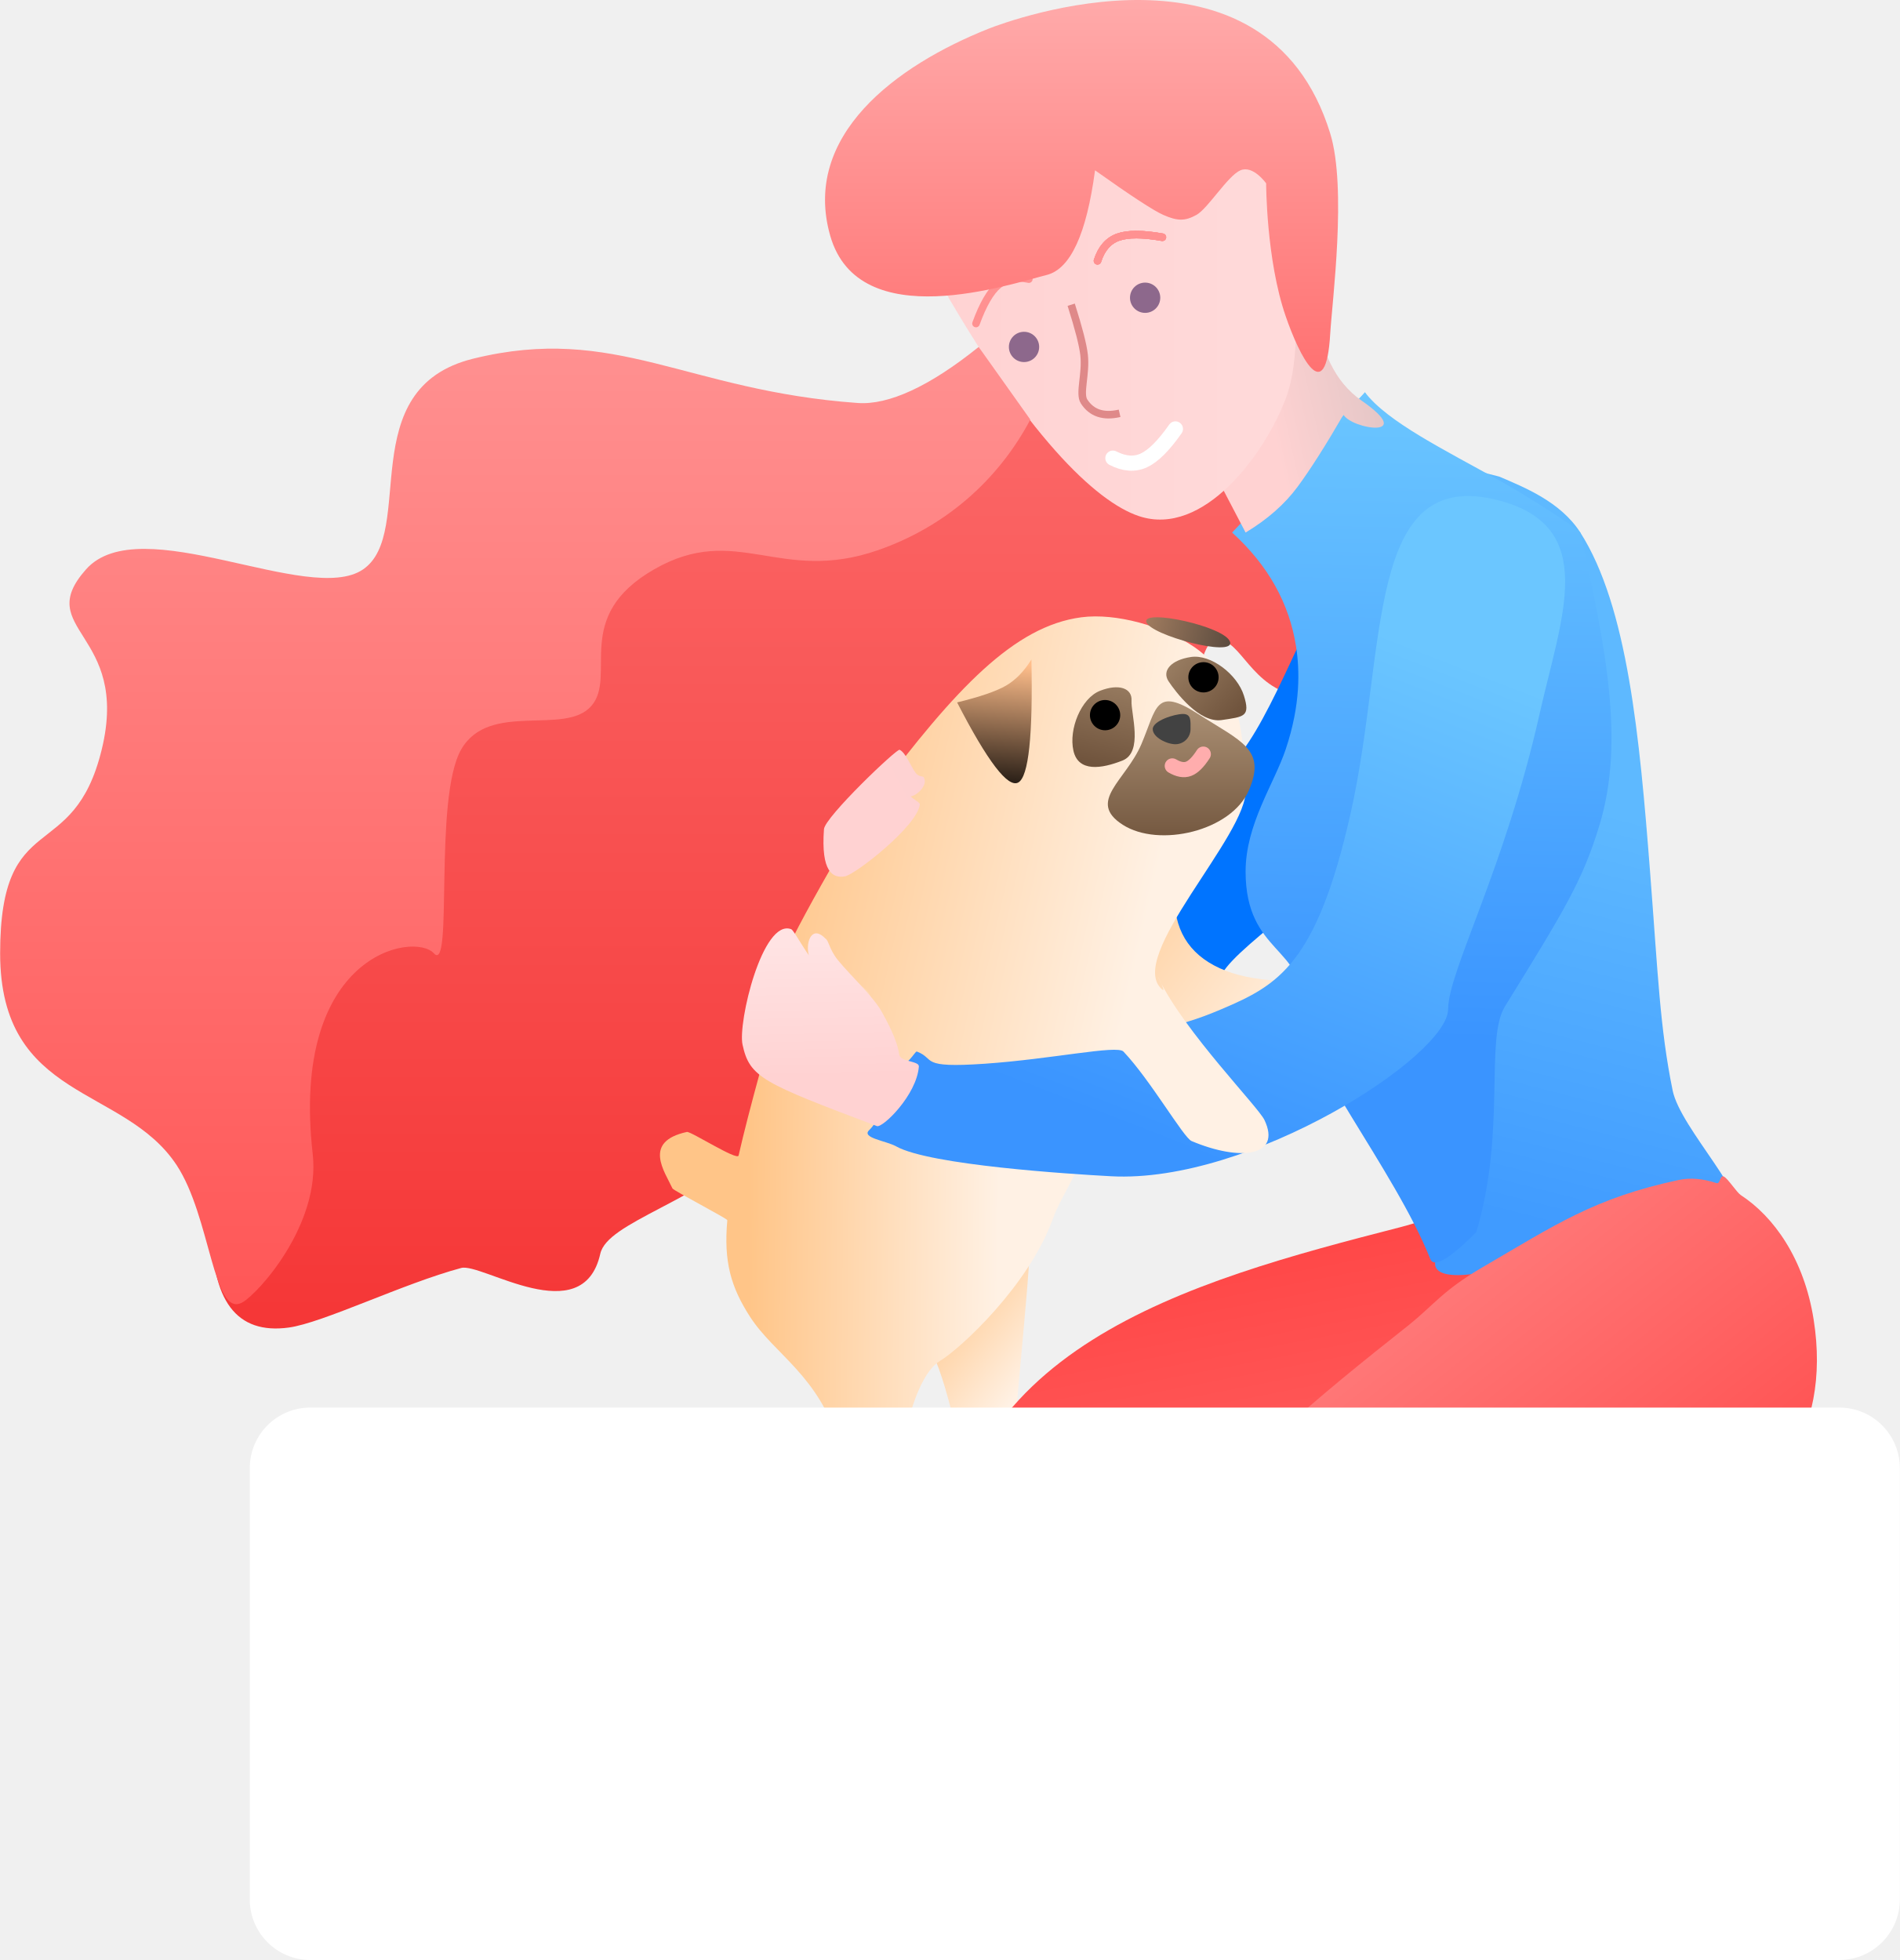
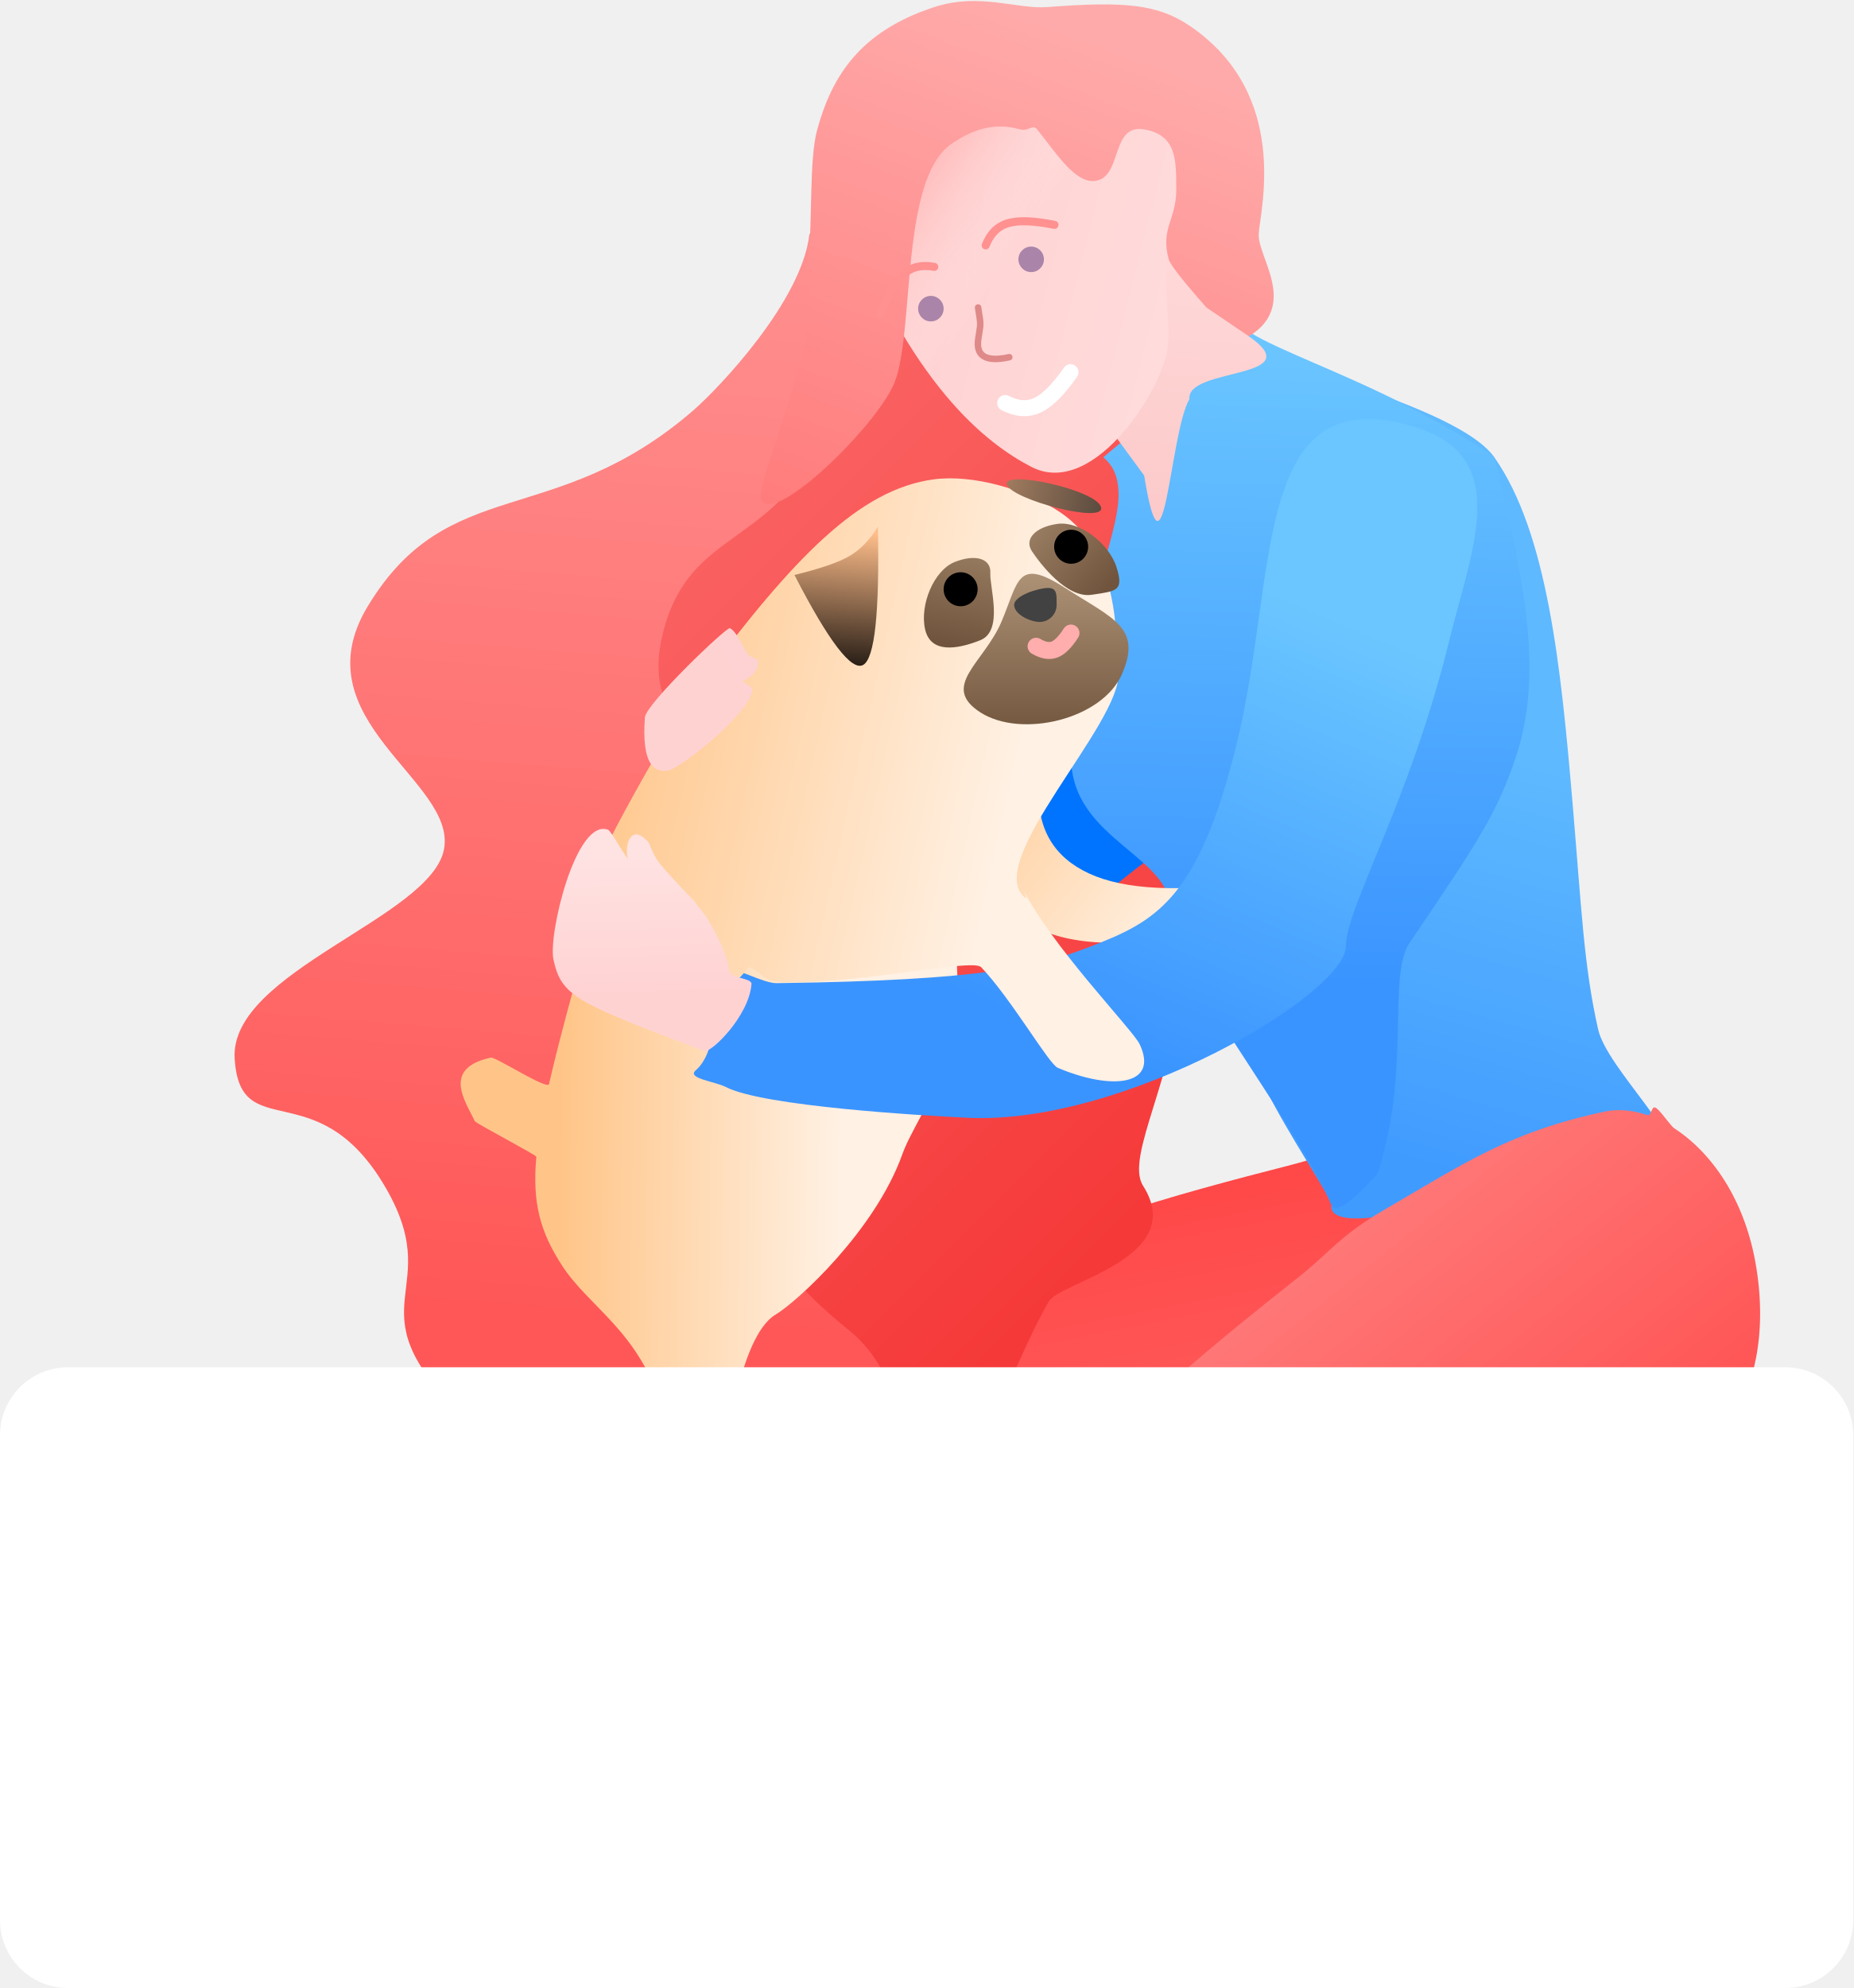
- <svg xmlns="http://www.w3.org/2000/svg" width="251px" height="259px" viewBox="0 0 251 259" version="1.1">
+ <svg xmlns="http://www.w3.org/2000/svg" xmlns:xlink="http://www.w3.org/1999/xlink" width="1090px" height="1169px" viewBox="0 0 1090 1169" version="1.1">
  <defs>
    <linearGradient x1="54.36%" y1="22.478%" x2="41.502%" y2="64.27%" id="linearGradient-1">
      <stop stop-color="#FFC588" offset="0%" />
      <stop stop-color="#FFF1E4" offset="100%" />
    </linearGradient>
    <linearGradient x1="46.605%" y1="94.515%" x2="35.025%" y2="-10.18%" id="linearGradient-2">
      <stop stop-color="#FF7777" offset="0%" />
      <stop stop-color="#FF4242" offset="100%" />
    </linearGradient>
    <linearGradient x1="50%" y1="0%" x2="50%" y2="100%" id="linearGradient-3">
      <stop stop-color="#FB6767" offset="0%" />
      <stop stop-color="#F53636" offset="100%" />
    </linearGradient>
-     <linearGradient x1="86.555%" y1="-31.37%" x2="56.471%" y2="87.491%" id="linearGradient-4">
+     <linearGradient x1="5.407%" y1="2.523%" x2="85.61%" y2="64.941%" id="linearGradient-4">
+       <stop stop-color="#FF9090" offset="0%" />
+       <stop stop-color="#FF5757" offset="100%" />
+     </linearGradient>
+     <linearGradient x1="86.555%" y1="-31.37%" x2="56.471%" y2="87.491%" id="linearGradient-5">
      <stop stop-color="#8B572A" offset="0%" />
      <stop stop-color="#FFBE8B" offset="100%" />
    </linearGradient>
-     <linearGradient x1="82.043%" y1="31.203%" x2="32.922%" y2="50%" id="linearGradient-5">
+     <linearGradient x1="82.043%" y1="31.203%" x2="32.922%" y2="50%" id="linearGradient-6">
      <stop stop-color="#FFC588" offset="0%" />
      <stop stop-color="#FFF1E4" offset="100%" />
    </linearGradient>
-     <linearGradient x1="51.081%" y1="92.692%" x2="44.269%" y2="44.877%" id="linearGradient-6">
+     <linearGradient x1="51.382%" y1="92.692%" x2="42.678%" y2="44.877%" id="linearGradient-7">
      <stop stop-color="#409BFF" offset="0%" />
      <stop stop-color="#5EB9FF" offset="100%" />
    </linearGradient>
-     <linearGradient x1="50%" y1="0%" x2="50.714%" y2="74.361%" id="linearGradient-7">
+     <linearGradient x1="50%" y1="0%" x2="51.032%" y2="74.361%" id="linearGradient-8">
      <stop stop-color="#6BC6FF" offset="0%" />
      <stop stop-color="#3A94FF" offset="100%" />
    </linearGradient>
-     <linearGradient x1="50%" y1="0%" x2="50%" y2="100%" id="linearGradient-8">
+     <linearGradient x1="50%" y1="0%" x2="50%" y2="100%" id="linearGradient-9">
      <stop stop-color="#FF7777" offset="0%" />
      <stop stop-color="#FF4242" offset="100%" />
    </linearGradient>
-     <linearGradient x1="142.561%" y1="23.058%" x2="17.827%" y2="50%" id="linearGradient-9">
+     <linearGradient x1="142.561%" y1="23.058%" x2="17.827%" y2="50%" id="linearGradient-10">
      <stop stop-color="#FFC588" offset="0%" />
      <stop stop-color="#FFF1E4" offset="100%" />
    </linearGradient>
-     <linearGradient x1="20.408%" y1="22.393%" x2="50%" y2="97.608%" id="linearGradient-10">
+     <linearGradient x1="20.408%" y1="26.934%" x2="50%" y2="89.776%" id="linearGradient-11">
      <stop stop-color="#6BC6FF" offset="0%" />
      <stop stop-color="#3A94FF" offset="100%" />
    </linearGradient>
-     <linearGradient x1="-20.335%" y1="64.459%" x2="54.505%" y2="100%" id="linearGradient-11">
-       <stop stop-color="#DCC3C3" offset="0%" />
-       <stop stop-color="#FFD2D2" offset="100%" />
+     <linearGradient x1="48.293%" y1="216.898%" x2="44.399%" y2="7.009%" id="linearGradient-12">
+       <stop stop-color="#F6ACAC" offset="0%" />
+       <stop stop-color="#FFD8D8" offset="84.389%" />
+       <stop stop-color="#FFD9D9" offset="100%" />
    </linearGradient>
-     <linearGradient x1="-104.454%" y1="27.958%" x2="100%" y2="27.958%" id="linearGradient-12">
+     <linearGradient x1="-63.488%" y1="27.958%" x2="68.925%" y2="13.658%" id="linearGradient-13">
      <stop stop-color="#FFE3E3" offset="0%" />
      <stop stop-color="#FFD2D2" offset="100%" />
    </linearGradient>
-     <linearGradient x1="50%" y1="0%" x2="50%" y2="100%" id="linearGradient-13">
+     <linearGradient x1="43.429%" y1="38.846%" x2="76.121%" y2="20.902%" id="linearGradient-14">
+       <stop stop-color="#FFFFFF" stop-opacity="0" offset="0%" />
+       <stop stop-color="#FF9797" stop-opacity="0.5" offset="100%" />
+     </linearGradient>
+     <path d="M458.536,196.906 C455.041,218.973 486.013,294.994 526.607,281.386 C553.67,272.314 604.797,246.107 661.623,144.918 L559.154,43.307 C503.971,44.214 476.195,61.112 460.536,67.317 C448.749,71.988 464.097,101.379 467.69,139.111 C468.869,151.502 457.716,192.05 458.536,196.906 Z" id="path-15" />
+     <linearGradient x1="50%" y1="1.916%" x2="96.384%" y2="125.705%" id="linearGradient-16">
      <stop stop-color="#FFAAAA" offset="0%" />
      <stop stop-color="#FF7272" offset="100%" />
    </linearGradient>
-     <linearGradient x1="99.856%" y1="31.203%" x2="23.429%" y2="50%" id="linearGradient-14">
+     <linearGradient x1="99.856%" y1="31.203%" x2="23.429%" y2="50%" id="linearGradient-17">
      <stop stop-color="#FFC588" offset="0%" />
      <stop stop-color="#FFF1E4" offset="100%" />
    </linearGradient>
-     <linearGradient x1="126.538%" y1="12.281%" x2="0%" y2="87.719%" id="linearGradient-15">
+     <linearGradient x1="126.538%" y1="12.281%" x2="0%" y2="87.719%" id="linearGradient-18">
      <stop stop-color="#000000" offset="0%" />
      <stop stop-color="#FFBE8B" offset="100%" />
    </linearGradient>
-     <linearGradient x1="74.597%" y1="-31.37%" x2="50%" y2="252.387%" id="linearGradient-16">
+     <linearGradient x1="74.597%" y1="-31.37%" x2="50%" y2="252.387%" id="linearGradient-19">
      <stop stop-color="#483E36" offset="0%" />
      <stop stop-color="#FFBE8B" offset="100%" />
    </linearGradient>
-     <linearGradient x1="50%" y1="0%" x2="50%" y2="100%" id="linearGradient-17">
+     <linearGradient x1="50%" y1="0%" x2="50%" y2="100%" id="linearGradient-20">
      <stop stop-color="#AD9276" offset="0%" />
      <stop stop-color="#755941" offset="100%" />
    </linearGradient>
-     <linearGradient x1="121.124%" y1="-33.928%" x2="50%" y2="100%" id="linearGradient-18">
+     <linearGradient x1="121.124%" y1="-33.928%" x2="50%" y2="100%" id="linearGradient-21">
      <stop stop-color="#A98D70" offset="0%" />
      <stop stop-color="#70543D" offset="100%" />
    </linearGradient>
-     <linearGradient x1="96.493%" y1="-33.928%" x2="50%" y2="100%" id="linearGradient-19">
+     <linearGradient x1="96.493%" y1="-33.928%" x2="50%" y2="100%" id="linearGradient-22">
      <stop stop-color="#A98D70" offset="0%" />
      <stop stop-color="#70543D" offset="100%" />
    </linearGradient>
-     <linearGradient x1="50%" y1="0%" x2="50%" y2="100%" id="linearGradient-20">
-       <stop stop-color="#FF9090" offset="0%" />
-       <stop stop-color="#FF5757" offset="100%" />
-     </linearGradient>
-     <linearGradient x1="15.332%" y1="14.68%" x2="37.637%" y2="75.921%" id="linearGradient-21">
+     <linearGradient x1="15.332%" y1="14.68%" x2="37.637%" y2="75.921%" id="linearGradient-23">
      <stop stop-color="#FFE3E3" offset="0%" />
      <stop stop-color="#FFD2D2" offset="100%" />
    </linearGradient>
-     <linearGradient x1="-28.189%" y1="40.595%" x2="22.116%" y2="56.902%" id="linearGradient-22">
+     <linearGradient x1="-28.189%" y1="40.595%" x2="22.116%" y2="56.902%" id="linearGradient-24">
      <stop stop-color="#FBD1D1" offset="0%" />
      <stop stop-color="#FFD2D2" offset="100%" />
    </linearGradient>
  </defs>
  <g id="Page-1" stroke="none" stroke-width="1" fill="none" fill-rule="evenodd">
-     <g id="Woman-with-Cat@1x" transform="translate(0, -1)">
-       <g id="Woman-with-Cat" transform="translate(132, 137) scale(-1, 1) translate(-132, -137) translate(0, 0.5)">
-         <path d="M143.016,170.651 C141.937,171.775 144.038,168.548 143.705,173.223 C143.684,173.508 141.114,173.63 140.468,178.436 C139.652,184.507 140.737,195.884 140.897,200.381 C140.293,202.652 139.633,203.787 138.918,203.787 C136.571,203.787 132.637,202.652 127.117,200.381 C127.078,198.255 127.487,196.825 128.344,196.093 C129.201,195.36 131.158,194.768 134.214,194.316 C130.686,183.763 124.883,169.396 123.68,164.172 C122.476,158.949 125.213,160.004 125.016,154.381 L143.016,170.651 Z" id="Path-89" fill="url(#linearGradient-1)" fill-rule="nonzero" transform="translate(133.5569, 179.0842) rotate(-345) translate(-133.5569, -179.0842) " />
-         <path d="M26.406,197.838 C42.115,225.047 89.528,204.645 111.47,201.76 C117.255,200.999 109,193.965 110.105,194.621 C110.619,194.926 97.413,196.243 90.941,208.539 C81.544,226.392 80.739,249.512 101.996,237.719 C127.894,216.847 145.719,218.935 139.892,197.19 C131.152,164.571 97.745,164.469 68.688,164.766 C64.215,164.812 62.182,164.022 56.081,164.965 C45.082,166.663 38.841,167.143 28.685,172.305 C22.946,175.222 19.75,186.31 26.406,197.838 Z" id="Path-85" fill="url(#linearGradient-2)" fill-rule="nonzero" transform="translate(81.83982, 202.7179) rotate(-345) translate(-81.83982, -202.7179) " />
-         <path d="M94.554,91.845 C99.739,89.619 100.836,83.401 104.184,85.622 C106.419,87.105 110.597,118.748 119.977,118.748 C132.563,118.748 147.731,137.884 162.055,150.614 C171.981,159.434 183.749,161.966 184.693,166.18 C187,176.473 200.364,167.328 203.064,168.053 C210.744,170.112 221.338,175.312 225.855,175.927 C232.756,176.867 236.134,172.371 235.99,162.439 L196.345,75.742 L130.709,55.297 L99.435,63.35 L89.688,91.845 C89.476,93.328 91.098,93.328 94.554,91.845 Z" id="Path-99" fill="url(#linearGradient-3)" fill-rule="nonzero" />
-         <g id="Path-88" transform="translate(55, 47.5)" fill-rule="nonzero">
-           <path d="M27.507,11.401 C39.286,8.263 45.66,9.7 47.488,22.942 C48.377,29.388 45.215,44.985 46.796,51.991 C51.196,71.485 56.163,74.185 63.489,77.3 C69.505,79.86 83.083,98.673 77.807,98.959 C59.795,99.935 34.154,83.358 34.154,77.3 C34.154,72.444 26.803,59.074 22.31,39.052 C19.483,26.451 14.579,14.846 27.507,11.401 Z" id="Path-82" fill="#0074FF" transform="translate(49, 54.5) rotate(-30) translate(-49, -54.5) " />
-           <g id="path-6-link" transform="translate(46, 70)" fill="url(#linearGradient-5)">
-             <path d="M47.844,6.55 C53.981,16.879 58.363,24.216 61.325,29.818 C61.675,30.482 66.594,25.065 67.114,25.04 C73.119,24.748 71.311,29.312 70.886,31.761 C70.833,32.063 64.903,37.496 64.974,37.688 C66.88,42.864 66.792,46.357 65.395,50.741 C63.571,56.464 58.555,60.604 58.324,70.352 C58.262,72.971 61.412,81.211 62.188,84.771 C62.884,87.969 60.396,90.301 58.326,90.049 C56.694,89.849 55.466,87.462 55.277,86.623 C53.068,76.802 47.3,64.232 42.619,62.908 C39.693,62.08 28.72,56.351 23.344,48.587 C20.084,43.878 11.087,38.622 10.625,21.977 L47.844,6.55 Z" id="path-6" transform="translate(41.04861, 48.30886) rotate(-345) translate(-41.04861, -48.30886) " />
+     <g id="Woman-with-Cat@1x" transform="translate(0, -11)">
+       <g id="Woman-with-Cat" transform="translate(577, 622.5) scale(-1, 1) translate(-577, -622.5) translate(2, 0.5)">
+         <path d="M712.078,735.256 C706.683,740.877 717.189,724.742 715.524,748.114 C715.422,749.539 702.569,750.149 699.34,774.179 C695.26,804.535 700.686,861.42 701.487,883.906 C698.465,895.259 695.165,900.936 691.588,900.936 C679.854,900.936 660.186,895.259 632.585,883.906 C632.39,873.274 634.436,866.127 638.722,862.464 C643.007,858.801 652.79,855.84 668.069,853.58 C650.429,800.814 621.414,728.979 615.398,702.862 C609.382,676.746 623.067,682.022 622.078,653.906 L712.078,735.256 Z" id="Path-89" fill="url(#linearGradient-1)" fill-rule="nonzero" transform="translate(664.7843, 777.4211) rotate(-345) translate(-664.7843, -777.4211) " />
+         <path d="M129.028,871.19 C207.574,1007.235 444.638,905.225 554.351,890.799 C583.277,886.996 542.002,851.824 547.526,855.106 C550.094,856.632 484.067,863.216 451.706,924.697 C404.722,1013.958 400.693,1129.561 506.979,1070.596 C636.472,966.236 725.595,976.677 696.462,867.949 C652.761,704.856 485.727,704.344 340.439,705.832 C318.074,706.061 307.908,702.112 277.404,706.824 C222.411,715.317 191.206,717.716 140.424,743.527 C111.73,758.112 95.751,813.552 129.028,871.19 Z" id="Path-85" fill="url(#linearGradient-2)" fill-rule="nonzero" transform="translate(406.1991, 895.5893) rotate(-345) translate(-406.1991, -895.5893) " />
+         <g id="Group" transform="translate(645.2071, 505.1604) rotate(-315) translate(-645.2071, -505.1604) translate(239.7071, 197.1604)" fill-rule="nonzero">
+           <path d="M18.465,187.997 C43.113,177.398 33.083,174.098 48.997,184.675 C59.625,191.738 79.483,342.418 124.077,342.418 C183.906,342.418 256.014,433.541 324.108,494.155 C371.293,536.156 427.238,548.215 431.726,568.277 C442.691,617.293 506.219,573.748 519.058,577.197 C555.566,587.005 605.928,611.765 627.402,614.694 C660.205,619.167 676.264,597.758 675.579,550.466 L487.116,137.63 L175.091,40.274 L26.421,78.622 L0.805,158.732 C-0.205,165.798 2.033,195.063 18.465,187.997 Z" id="Path-99" fill="url(#linearGradient-3)" />
+           <path d="M174.681,33.718 C205.57,58.631 276.955,60.22 296.273,58.841 C404.249,51.134 423.838,-17.172 513.288,4.915 C589.316,23.689 548.685,114.392 582.477,137.598 C616.27,160.805 722.668,99.251 756.627,137.598 C790.585,175.945 728.807,177.103 746.727,250.947 C764.648,324.791 810.6,286.229 810.6,379.334 C810.6,472.44 732.961,462.221 699.714,512.641 C678.118,545.39 676.83,609.361 658.389,599.191 C648.439,593.703 609.116,550.109 614.125,505.79 C628.418,379.334 550.371,365.698 537.993,379.334 C525.615,392.971 538.431,281.664 520.787,250.947 C503.143,220.23 455.577,242.632 439.032,223.62 C422.487,204.608 451.517,167.485 399.596,137.598 C347.674,107.711 320.717,147.041 258.818,125.487 C217.553,111.117 183.817,82.413 163.078,43.275 L174.681,33.718 Z" id="Path-98" fill="url(#linearGradient-4)" />
+         </g>
+         <g id="Path-88" transform="translate(297, 266.5)" fill-rule="nonzero">
+           <path d="M19.184,33.338 C62.346,-5.939 93.539,-14.801 134.556,33.355 C154.524,56.797 179.823,125.646 204.186,149.724 C271.973,216.72 300.229,216.054 339.739,211.654 C372.189,208.04 478.015,251.405 455.885,264.572 C380.333,309.523 227.859,302.516 212.715,278.58 C200.574,259.389 135.322,223.327 65.81,154.456 C22.066,111.115 -28.182,76.442 19.184,33.338 Z" id="Path-82" fill="#0074FF" />
+           <g id="path-6-link" transform="translate(205, 203)" fill="url(#linearGradient-6)">
+             <path d="M239.221,32.751 C269.907,84.394 291.817,121.078 306.624,149.092 C308.376,152.408 332.968,125.327 335.572,125.2 C365.597,123.739 356.556,146.559 354.429,158.806 C354.167,160.313 324.513,187.479 324.868,188.442 C334.398,214.318 333.961,231.786 326.976,253.703 C317.856,282.319 292.777,303.019 291.619,351.757 C291.308,364.857 307.062,406.057 310.938,423.856 C314.419,439.847 301.978,451.507 291.63,450.244 C283.469,449.247 277.328,437.309 276.385,433.115 C265.342,384.011 236.502,321.162 213.096,314.538 C198.466,310.398 143.6,281.757 116.721,242.934 C100.42,219.389 55.436,193.112 53.123,109.885 L239.221,32.751 Z" id="path-6" transform="translate(205.2431, 241.5443) rotate(-345) translate(-205.2431, -241.5443) " />
          </g>
        </g>
-         <path d="M65.903,63.486 C62.694,64.866 57.829,66.777 55.211,70.872 C48.962,80.648 47.379,97.891 46,115.673 C44.963,129.041 44.707,136.347 43.014,144.6 C41.967,149.708 32.39,159.033 34.221,162.439 C34.952,163.797 41.357,159.404 46.452,161.482 C84.489,176.997 71.814,162.947 74.16,167.328 C75.519,164.612 81.824,153.774 82.184,151.813 C85.35,134.539 90.502,120.378 90.708,109.802 C90.904,99.753 88.58,88.631 91.596,79.411 C92.337,77.146 94.95,74.299 99.435,70.872 L83.663,52.345 C80.998,58.366 74.192,61.452 65.903,63.486 Z" id="Path-83" fill="url(#linearGradient-6)" fill-rule="nonzero" />
-         <path d="M55.211,70.872 C51.83,86.173 49.317,98.504 52.698,109.591 C54.932,116.918 57.313,120.765 65.171,133.494 C67.858,137.848 64.969,150.026 68.961,163.328 C72.53,166.894 74.554,168.075 75.031,166.873 C79.664,155.195 92.709,139.12 92.163,133.494 C91.405,125.689 99.435,126.563 99.435,115.673 C99.435,109.416 95.668,104.079 94.141,99.529 C92.14,93.569 92.291,89.004 92.764,85.959 C93.656,80.214 96.473,75.185 101.216,70.872 L83.663,52.345 C80.682,56.26 73.211,59.91 65.846,64.025 C61.555,66.422 55.348,70.512 55.211,70.872 Z" id="Path-84" fill="url(#linearGradient-7)" fill-rule="nonzero" />
-         <path d="M12.201,209.662 C27.91,236.871 61.28,217.996 83.222,215.111 C89.008,214.351 94.796,205.789 95.901,206.445 C96.414,206.75 83.209,208.067 76.737,220.363 C67.34,238.216 55.947,249.562 77.204,237.769 C103.103,216.897 131.515,230.759 125.688,209.014 C116.948,176.395 83.541,176.293 54.483,176.59 C50.01,176.636 47.977,175.846 41.876,176.789 C30.878,178.487 24.637,178.967 14.48,184.129 C13.086,184.838 11.842,186.029 10.853,187.591 C10.55,188.07 9.797,186.996 9.544,187.541 C9.293,188.084 9.543,190.246 9.348,190.848 C7.749,195.795 8.151,202.647 12.201,209.662 Z" id="Path-85" fill="url(#linearGradient-8)" fill-rule="nonzero" transform="translate(67.46555, 209.4615) rotate(-321) translate(-67.46555, -209.4615) " />
-         <path d="M21.448,236.383 C37.179,236.632 67.165,223.17 72.762,221.058 C82.542,217.365 93.621,217.671 106,221.975 C98.886,221.914 92.198,223.071 85.936,225.447 C74.8,229.673 69.052,234.08 57.146,239.057 C56.734,239.23 50.581,240.816 44.638,242.409 C38.695,244.001 29.147,249.904 15.779,241.076 C11.255,238.089 10.412,236.207 21.448,236.383 Z" id="Path-86" fill="#FF4242" fill-rule="nonzero" transform="translate(59.31709, 232.1593) rotate(-330) translate(-59.31709, -232.1593) " />
-         <path d="M84.001,125.361 C92.15,128.859 98.477,130.227 102.982,129.464 C107.486,128.701 110.268,125.999 111.327,121.357 C115.803,129.55 115.336,136.431 106.116,137.421 C100.192,138.057 92.77,135.143 88.897,132.273 C87.46,131.209 85.828,128.905 84.001,125.361 Z" id="Path-92" fill="url(#linearGradient-9)" fill-rule="nonzero" transform="translate(99.04188, 129.4332) rotate(-15) translate(-99.04188, -129.4332) " />
-         <path d="M65.897,66.649 C83.763,61.891 80.648,86.219 85.575,108.039 C90.063,127.918 95.13,130.671 102.602,133.848 C108.74,136.457 115.145,138.269 139.625,138.614 C141.257,138.637 144.348,136.576 146.145,136.576 C147.172,139.701 146.205,147.012 149.168,149.84 C150.247,150.869 146.907,151.252 145.609,151.981 C141.172,154.473 122.591,155.642 117.209,155.933 C98.835,156.929 72.678,140.025 72.678,133.848 C72.678,128.895 65.18,115.262 60.596,94.845 C57.712,81.996 52.71,70.161 65.897,66.649 Z" id="Path-82" fill="url(#linearGradient-10)" fill-rule="nonzero" />
-         <path d="M102.602,64.816 L99.435,70.872 C96.54,69.127 94.248,67.108 92.559,64.816 C90.87,62.524 88.852,59.351 86.506,55.297 C85.403,57.231 76.758,58.547 84.1,53.446 C91.442,48.345 90.121,37.368 94.04,24.924 C96.923,36.43 98.988,45.086 100.234,50.894 C101.481,56.701 102.27,61.342 102.602,64.816 Z" id="Path-81" fill="url(#linearGradient-11)" fill-rule="nonzero" />
-         <path d="M94.134,28.692 C92.307,40.176 92.307,48.337 94.134,53.177 C96.874,60.437 104.973,71.554 113.526,68.701 C119.228,66.799 128.428,58.043 140.4,36.831 L120.422,18.327 C108.796,18.517 101.333,19.263 98.034,20.564 C94.735,21.864 93.435,24.574 94.134,28.692 Z" id="Path-80" fill="url(#linearGradient-12)" fill-rule="nonzero" />
-         <path d="M136,41.962 C135.484,40.353 134.585,39.315 133.303,38.849 C132.02,38.384 130.062,38.384 127.429,38.849" id="Path-100" stroke="#FF9191" stroke-linecap="round" transform="translate(131.7147, 40.2312) scale(-1, 1) rotate(-60) translate(-131.7147, -40.2312) " />
-         <path d="M105.928,28.896 C104.413,28.061 101.793,23.725 100.118,23.006 C98.443,22.287 96.721,24.729 96.721,24.729 C96.721,24.729 96.721,34.795 94.14,42.283 C92.334,47.523 88.837,54.578 88.256,44.612 C88.006,40.337 86.033,25.358 88.256,18.132 C96.721,-9.389 130.795,3.26 133.39,4.292 C145.65,9.167 158.095,18.432 154.309,31.666 C150.524,44.899 130.436,38.004 125.725,36.838 C122.585,36.06 120.452,31.45 119.327,23.006 C114.585,26.376 111.581,28.339 110.314,28.896 C108.414,29.731 107.443,29.731 105.928,28.896 Z" id="Path-79" fill="url(#linearGradient-13)" fill-rule="nonzero" />
-         <path d="M148.329,105.591 C137.762,91.506 130.004,83.234 121.13,82.07 C116.598,81.475 110.325,83.211 106.235,85.985 C99.335,90.665 99.73,100.374 99.435,104.82 C99.041,110.751 115.487,127.104 110.429,131.274 C109.807,131.787 111.492,128.61 110.85,129.919 C107.401,136.953 97.774,146.752 96.944,148.5 C94.634,153.365 100.19,153.981 106.575,151.28 C107.634,150.833 112.014,143.204 115.577,139.453 C116.419,138.566 124.956,140.441 133.844,141.06 C142.731,141.678 140.291,140.441 142.863,139.453 C143.139,139.347 144.198,141.848 145.739,141.06 C147.867,139.971 147.883,132.841 149.566,131.274 C150.736,130.185 152.816,129.524 154.095,128.24 C155.163,127.167 160.719,131.359 160.859,128.24 C160.933,126.574 150.707,108.761 148.329,105.591 Z" id="Path-91" fill="url(#linearGradient-14)" fill-rule="nonzero" />
-         <path d="M122.795,90.632 C123.668,93.621 124.104,95.85 124.104,97.32 C124.104,98.79 123.668,100.34 122.795,101.97 C131.598,97.125 136,93.919 136,92.354 C136,90.789 131.598,90.214 122.795,90.632 Z" id="Path-93" fill="url(#linearGradient-15)" fill-rule="nonzero" transform="translate(129.3973, 96.23478) rotate(-240) translate(-129.3973, -96.23478) " />
-         <path d="M108.3,78.522 C106.245,79.106 103.891,90.09 105.648,89.591 C107.405,89.092 110.355,77.939 108.3,78.522 Z" id="Path-94" fill="url(#linearGradient-16)" fill-rule="nonzero" transform="translate(107.0158, 84.05391) scale(-1, 1) rotate(-270) translate(-107.0158, -84.05391) " />
-         <path d="M105.709,94.845 C100.006,98.508 96.678,99.493 98.991,104.912 C101.304,110.33 110.882,112.559 115.668,109.485 C120.453,106.412 115.265,103.661 113.209,98.845 C111.152,94.028 111.412,91.182 105.709,94.845 Z" id="Path-2" fill="url(#linearGradient-17)" />
-         <path d="M118.157,91.883 C117.057,93.127 112.213,95.57 113.406,98.326 C114.599,101.081 116.441,103.551 118.909,101.988 C121.378,100.425 123.086,96.366 122.026,93.917 C120.965,91.468 119.257,90.639 118.157,91.883 Z" id="Path-2" fill="url(#linearGradient-18)" transform="translate(117.7824, 96.89202) rotate(-45) translate(-117.7824, -96.89202) " />
-         <path d="M104.127,86.316 C103.027,87.56 99.803,91.671 100.997,94.426 C102.19,97.181 102.411,97.983 104.88,96.42 C107.348,94.857 109.057,90.799 107.996,88.35 C106.935,85.9 105.228,85.072 104.127,86.316 Z" id="Path-2" fill="url(#linearGradient-19)" transform="translate(104.5261, 91.47661) scale(-1, 1) rotate(-75) translate(-104.5261, -91.47661) " />
-         <circle id="Oval" fill="#000000" fill-rule="nonzero" cx="118" cy="95" r="2" />
-         <circle id="Oval" fill="#000000" fill-rule="nonzero" cx="105" cy="90" r="2" />
-         <path d="M108.709,98.845 C109.813,98.845 111.704,97.949 111.704,96.845 C111.704,95.74 108.813,94.845 107.709,94.845 C106.604,94.845 106.709,95.74 106.709,96.845 C106.709,97.949 107.604,98.845 108.709,98.845 Z" id="Oval" fill="#424242" fill-rule="nonzero" />
-         <path d="M134.7,46.345 C141.193,51.573 146.612,54.042 150.672,53.753 C173.369,52.136 182.686,43.263 201.488,47.898 C217.469,51.838 208.928,70.872 216.031,75.742 C223.134,80.612 245.499,67.695 252.637,75.742 C259.775,83.79 246.789,84.033 250.556,99.529 C254.323,115.026 263.982,106.933 263.982,126.472 C263.982,146.01 247.662,143.866 240.674,154.447 C236.135,161.319 235.864,174.744 231.988,172.609 C229.896,171.458 221.631,162.31 222.684,153.009 C225.688,126.472 209.283,123.61 206.681,126.472 C204.079,129.333 206.773,105.975 203.064,99.529 C199.356,93.083 189.357,97.784 185.88,93.794 C182.402,89.805 188.504,82.014 177.59,75.742 C166.677,69.47 161.01,77.724 148,73.201 C139.326,70.185 132.235,64.162 127.876,55.948 L134.7,46.345 Z" id="Path-98" fill="url(#linearGradient-20)" fill-rule="nonzero" />
-         <g id="FACE" transform="translate(110.6756, 37.84463)">
-           <path d="M11.801,2.921 C10.811,6.037 10.244,8.248 10.098,9.554 C9.813,12.111 10.784,14.649 10.098,15.708 C9.102,17.245 7.538,17.766 5.406,17.272" id="Path-96" stroke="#DF8989" />
-           <circle id="Oval" fill="#8D688C" fill-rule="nonzero" cx="2.033" cy="2" r="2" />
-           <circle id="Oval" fill="#8D688C" fill-rule="nonzero" cx="18.033" cy="8.5" r="2" />
+         <path d="M349.307,239 C333.26,245.297 286.144,260.791 273.053,279.471 C241.808,324.056 233.896,402.695 227,483.792 C221.816,544.757 220.533,578.077 212.072,615.716 C206.835,639.012 158.949,681.543 168.107,697.076 C171.758,703.269 203.785,683.233 229.258,692.71 C419.445,763.468 356.072,699.394 367.798,719.372 C374.597,706.985 406.121,657.559 407.919,648.614 C423.749,569.835 449.512,505.248 450.541,457.015 C451.52,411.184 439.9,360.461 454.978,318.414 C458.683,308.081 471.748,295.1 494.174,279.471 L421.441,210.991 C408.113,238.449 390.753,229.726 349.307,239 Z" id="Path-83" fill="url(#linearGradient-7)" fill-rule="nonzero" />
+         <path d="M273.053,279.407 C256.148,349.136 243.583,405.331 260.488,455.855 C271.661,489.246 283.566,506.776 322.854,564.789 C336.291,584.631 321.845,640.129 341.805,700.747 C357.584,718.284 366.666,724.313 369.051,718.834 C392.216,665.615 466.14,574.968 463.41,549.329 C459.622,513.757 522,505.484 522,455.855 C522,427.341 503.903,385.007 506.267,371.127 C510.725,344.947 479.364,299.061 503.079,279.407 L415.985,206.447 C399.226,216.695 363.056,229.449 326.229,248.201 C304.774,259.126 273.739,277.765 273.053,279.407 Z" id="Path-84" fill="url(#linearGradient-8)" fill-rule="nonzero" />
+         <path d="M58.006,930.309 C136.552,1066.355 303.399,971.981 413.112,957.556 C442.038,953.753 470.98,910.944 476.503,914.226 C479.072,915.752 413.044,922.336 380.683,983.816 C333.7,1073.078 276.736,1129.812 383.022,1070.846 C512.516,966.487 654.573,1035.797 625.439,927.069 C581.739,763.976 414.705,763.464 269.417,764.952 C247.051,765.181 236.885,761.232 206.381,765.944 C151.389,774.437 120.183,776.836 69.402,802.647 C62.431,806.19 56.211,812.145 51.265,819.956 C49.749,822.349 45.983,816.981 44.721,819.707 C43.466,822.421 44.714,833.228 43.741,836.24 C35.746,860.975 37.756,895.235 58.006,930.309 Z" id="Path-85" fill="url(#linearGradient-9)" fill-rule="nonzero" transform="translate(334.3278, 929.3073) rotate(-321) translate(-334.3278, -929.3073) " />
+         <path d="M104.238,1063.913 C182.894,1065.16 332.827,997.852 360.808,987.288 C409.709,968.825 465.107,970.354 527,991.875 C491.43,991.568 457.989,997.354 426.679,1009.236 C370.999,1030.365 342.26,1052.402 282.732,1077.286 C280.671,1078.148 249.904,1086.082 220.189,1094.044 C190.474,1102.006 142.735,1131.521 75.895,1087.382 C53.276,1072.445 49.06,1063.037 104.238,1063.913 Z" id="Path-86" fill="#FF4242" fill-rule="nonzero" transform="translate(293.5854, 1042.796) rotate(-330) translate(-293.5854, -1042.796) " />
+         <path d="M417.005,508.805 C457.752,526.296 489.387,533.135 511.908,529.32 C534.428,525.505 548.338,511.994 553.635,488.787 C576.015,529.748 573.682,564.154 527.579,569.103 C497.959,572.283 460.851,557.716 441.485,543.367 C434.3,538.045 426.14,526.524 417.005,508.805 Z" id="Path-92" fill="url(#linearGradient-10)" fill-rule="nonzero" transform="translate(492.2094, 529.1659) rotate(-15) translate(-492.2094, -529.1659) " />
+         <path d="M326.485,259.729 C415.816,237.982 400.239,349.167 424.873,448.894 C447.314,539.746 472.648,552.325 510.012,566.847 C540.699,578.773 572.726,587.054 695.125,588.628 C703.285,588.733 718.739,579.314 727.726,579.314 C732.858,593.598 728.025,627.01 742.842,639.934 C748.237,644.64 731.533,646.388 725.045,649.719 C702.86,661.11 609.953,666.45 583.043,667.783 C491.175,672.333 360.39,595.076 360.39,566.847 C360.39,544.213 322.899,481.905 299.982,388.591 C285.561,329.868 260.549,275.781 326.485,259.729 Z" id="Path-82" fill="url(#linearGradient-11)" fill-rule="nonzero" />
+         <path d="M502,258.799 L479.051,290.14 C467.199,363.174 464.159,265.386 452.429,245.117 C454.228,226.311 380.789,233.735 417.498,208.229 C454.208,182.723 447.604,127.84 467.199,65.621 C481.615,123.15 491.939,166.432 498.172,195.468 C504.404,224.504 500.339,241.427 502,258.799 Z" id="Path-81" fill="url(#linearGradient-12)" fill-rule="nonzero" />
+         <path d="M653.581,120.949 C651.175,113.976 646.979,109.48 640.993,107.462 C635.007,105.444 632.057,104.563 619.768,106.581" id="Path-100" stroke="#FF9191" stroke-width="4.75" stroke-linecap="round" transform="translate(636.6742, 113.1934) scale(-1, 1) rotate(-60) translate(-636.6742, -113.1934) " />
+         <g id="Path-80" fill-rule="nonzero" transform="translate(558.8903, 163.1559) rotate(-9) translate(-558.8903, -163.1559) ">
+           <use fill="url(#linearGradient-13)" xlink:href="#path-15" />
+           <use fill="url(#linearGradient-14)" xlink:href="#path-15" />
        </g>
-         <path d="M119,34.962 C118.484,33.353 117.585,32.315 116.303,31.849 C115.02,31.384 113.062,31.384 110.429,31.849" id="Path-100" stroke="#FF9191" stroke-linecap="round" />
-         <path d="M119,34.962 C118.484,33.353 117.585,32.315 116.303,31.849 C115.02,31.384 113.062,31.384 110.429,31.849" id="Path-100" stroke="#FF9191" stroke-linecap="round" />
-         <path d="M119,34.962 C118.484,33.353 117.585,32.315 116.303,31.849 C115.02,31.384 113.062,31.384 110.429,31.849" id="Path-100" stroke="#FF9191" stroke-linecap="round" />
-         <path d="M119,34.962 C118.484,33.353 117.585,32.315 116.303,31.849 C115.02,31.384 113.062,31.384 110.429,31.849" id="Path-100" stroke="#FF9191" stroke-linecap="round" />
-         <path d="M117,60.962 C116.484,59.353 115.585,58.315 114.303,57.849 C113.02,57.384 111.062,57.384 108.429,57.849" id="Path-100" stroke="#FFFFFF" stroke-width="2" stroke-linecap="round" transform="translate(112.7147, 59.2312) scale(-1, 1) rotate(-225) translate(-112.7147, -59.2312) " />
-         <path d="M109,102 C108.759,101.07 108.34,100.471 107.741,100.202 C107.143,99.933 106.229,99.933 105,100.202" id="Path-100" stroke="#FFADAD" stroke-width="2" stroke-linecap="round" transform="translate(107, 101) scale(-1, 1) rotate(-225) translate(-107, -101) " />
-         <path d="M148.692,126.797 C148.441,127.23 148.983,128.288 148.688,130.094 C148.252,132.767 147.019,136.64 147.091,138.986 C147.124,140.073 147.136,143.074 147.91,144.885 C148.321,145.847 146.027,146.964 146.459,147.596 C148.597,150.725 154.688,152.261 155.199,151.637 C165.439,139.132 166.545,137.68 165.189,133.444 C164.28,130.603 154.578,120.337 151.998,123.439 C151.693,123.806 151.956,127.957 151.376,129.435 C151.086,130.174 151.981,128.413 151.653,127.427 C151.096,125.756 149.289,124.342 148.692,126.797 Z" id="Path-101" fill="url(#linearGradient-21)" fill-rule="nonzero" transform="translate(156.0301, 137.3176) rotate(-330) translate(-156.0301, -137.3176) " />
-         <path d="M140.938,104.997 C140.687,105.162 141.229,105.565 140.934,106.252 C140.498,107.269 139.265,108.742 139.337,109.635 C139.37,110.048 151.98,113.741 153.421,113.045 C158.522,110.58 158.492,108.783 157.435,107.526 C156.526,106.445 146.824,102.54 144.244,103.72 C143.939,103.859 144.202,105.439 143.622,106.001 C143.332,106.282 144.227,105.612 143.899,105.237 C143.342,104.601 141.535,104.063 140.938,104.997 Z" id="Path-101" fill="url(#linearGradient-22)" fill-rule="nonzero" transform="translate(148.6669, 108.3161) scale(1, -1) rotate(-60) translate(-148.6669, -108.3161) " />
+         <path d="M561,247 C558.594,239.562 554.398,234.767 548.412,232.615 C542.426,230.462 533.289,230.462 521,232.615" id="Path-100" stroke="#FFFFFF" stroke-width="9.4" stroke-linecap="round" transform="translate(541, 239) scale(-1, 1) rotate(-225) translate(-541, -239) " />
+         <path d="M442.435,191.326 L417.498,208.229 C407.739,202.41 402.859,194.5 402.859,184.5 C402.859,170.654 412.177,156.673 411.672,148 C410.864,134.132 392.782,66.312 452,25.853 C471.012,12.863 490.816,11.188 536.042,14.669 C553.711,16.029 575.956,6.005 602.505,14.669 C646.034,28.875 662.555,54.956 671.326,86.597 C676.316,104.601 673.911,141.748 676.708,163 C677.851,171.686 678.415,171.703 676.708,178.5 C668.895,209.61 709.168,297.394 704.211,305.029 C695.522,318.415 637.021,261.531 626.174,236.156 C613.814,207.24 622.939,116.28 592.587,95.239 C579.093,85.884 566.358,82.564 552,86.597 C547.116,87.969 544.635,83.211 541.962,86.597 C529.002,103.02 517.931,120.487 505.63,116.334 C492.395,111.866 497.975,83.261 479.033,86.597 C460.092,89.934 460.162,104.215 460.162,122.011 C460.162,139.807 469.598,144.744 464.593,163 C463.734,166.131 456.348,175.573 442.435,191.326 Z" id="Path-79" fill="url(#linearGradient-16)" fill-rule="nonzero" />
+         <path d="M738.644,409.956 C685.81,339.529 647.02,298.172 602.648,292.349 C579.991,289.375 548.624,298.056 528.173,311.926 C493.673,335.324 495.651,383.872 494.174,406.101 C492.203,435.757 574.436,517.519 549.147,538.368 C546.033,540.935 554.46,525.049 551.25,531.595 C534.004,566.764 485.871,615.758 481.719,624.5 C470.169,648.824 497.95,651.903 529.877,638.401 C535.169,636.163 557.072,598.019 574.886,579.265 C579.096,574.832 621.782,584.205 666.219,587.298 C710.657,590.391 698.454,584.205 711.316,579.265 C712.695,578.735 717.988,591.24 725.696,587.298 C736.335,581.857 736.415,546.203 744.832,538.368 C750.68,532.924 761.082,529.619 767.473,523.201 C772.816,517.834 800.593,538.797 801.293,523.201 C801.667,514.871 750.533,425.804 738.644,409.956 Z" id="Path-91" fill="url(#linearGradient-17)" fill-rule="nonzero" />
+         <path d="M610.973,335.159 C615.338,350.105 617.521,361.252 617.521,368.601 C617.521,375.95 615.338,383.699 610.973,391.848 C654.991,367.623 677,351.597 677,343.77 C677,335.943 654.991,333.072 610.973,335.159 Z" id="Path-93" fill="url(#linearGradient-18)" fill-rule="nonzero" transform="translate(643.9866, 363.1739) rotate(-240) translate(-643.9866, -363.1739) " />
+         <path d="M538.498,274.611 C528.223,277.529 516.453,332.452 525.238,329.957 C534.023,327.462 548.773,271.693 538.498,274.611 Z" id="Path-94" fill="url(#linearGradient-19)" fill-rule="nonzero" transform="translate(532.079, 302.2695) scale(-1, 1) rotate(-270) translate(-532.079, -302.2695) " />
+         <path d="M525.543,356.223 C497.028,374.538 480.389,379.467 491.955,406.559 C503.521,433.652 551.412,444.795 575.339,429.426 C599.267,414.058 573.325,400.307 563.043,376.223 C552.761,352.14 554.058,337.908 525.543,356.223 Z" id="Path-2" fill="url(#linearGradient-20)" />
+         <path d="M587.785,341.416 C582.283,347.636 558.066,359.851 564.031,373.628 C569.997,387.404 579.205,399.753 591.547,391.938 C603.889,384.123 612.431,363.832 607.128,351.586 C601.825,339.339 593.287,335.195 587.785,341.416 Z" id="Path-2" fill="url(#linearGradient-21)" transform="translate(585.9118, 366.4601) rotate(-45) translate(-585.9118, -366.4601) " />
+         <path d="M517.637,313.578 C512.135,319.799 496.017,340.353 501.983,354.129 C507.949,367.905 509.057,371.916 521.398,364.101 C533.74,356.286 542.283,335.995 536.98,323.748 C531.676,311.502 523.139,307.358 517.637,313.578 Z" id="Path-2" fill="url(#linearGradient-22)" transform="translate(519.6304, 339.3831) scale(-1, 1) rotate(-75) translate(-519.6304, -339.3831) " />
+         <circle id="Oval" fill="#000000" fill-rule="nonzero" cx="587" cy="357" r="10" />
+         <circle id="Oval" fill="#000000" fill-rule="nonzero" cx="522" cy="332" r="10" />
+         <path d="M540.543,376.223 C546.066,376.223 555.52,371.746 555.52,366.223 C555.52,360.7 541.066,356.223 535.543,356.223 C530.02,356.223 530.543,360.7 530.543,366.223 C530.543,371.746 535.02,376.223 540.543,376.223 Z" id="Oval" fill="#424242" fill-rule="nonzero" />
+         <g id="FACE" transform="translate(537.3782, 155.2232)">
+           <path d="M39.343,36.103 C38.89,40.036 37.768,43.971 38.173,47.509 C38.765,52.679 39.853,56 39.343,59.396 C38.173,67.188 29.333,67.188 21,65.318" id="Path-96" stroke="#DF8989" stroke-width="3.818" stroke-linecap="round" transform="translate(30.23776, 51.22405) rotate(-360) translate(-30.23776, -51.22405) " />
+           <circle id="Oval" fill="#AA84A9" fill-rule="nonzero" cx="8.122" cy="7.777" r="7.5" />
+           <circle id="Oval" fill="#AA84A9" fill-rule="nonzero" cx="67.122" cy="36.777" r="7.5" />
+         </g>
+         <path d="M572,155.5 C569.594,148.527 565.398,144.032 559.412,142.014 C553.426,139.995 544.289,139.995 532,142.014" id="Path-100" stroke="#FF9191" stroke-width="4.75" stroke-linecap="round" transform="translate(552, 148) rotate(-2) translate(-552, -148) " />
+         <path d="M639,188.5 C636.594,181.527 632.398,177.032 626.412,175.014 C620.426,172.995 611.289,172.995 599,175.014" id="Path-100" stroke="#FF9191" stroke-width="4.75" stroke-linecap="round" transform="translate(619, 181) scale(-1, 1) rotate(-60) translate(-619, -181) " />
+         <path d="M542,392 C540.797,387.352 538.699,384.355 535.706,383.009 C532.713,381.664 528.144,381.664 522,383.009" id="Path-100" stroke="#FFADAD" stroke-width="10" stroke-linecap="round" transform="translate(532, 387) scale(-1, 1) rotate(-225) translate(-532, -387) " />
+         <path d="M740.46,515.983 C739.205,518.148 741.913,523.442 740.44,532.47 C738.258,545.836 732.095,565.2 732.454,576.932 C732.619,582.364 732.681,597.368 736.55,606.427 C738.603,611.235 727.135,616.821 729.293,619.98 C739.984,635.625 770.438,643.304 772.994,640.183 C824.195,577.66 829.723,570.4 822.946,549.222 C818.401,535.016 769.889,483.687 756.99,499.197 C755.467,501.028 756.779,521.787 753.878,529.175 C752.428,532.868 756.904,524.066 755.263,519.135 C752.481,510.778 743.443,503.71 740.46,515.983 Z" id="Path-101" fill="url(#linearGradient-23)" fill-rule="nonzero" transform="translate(777.1506, 568.5881) rotate(-330) translate(-777.1506, -568.5881) " />
+         <path d="M701.69,406.986 C700.436,407.809 703.144,409.823 701.67,413.258 C699.489,418.344 693.326,425.711 693.684,430.175 C693.85,432.241 756.902,450.705 764.103,447.225 C789.608,434.901 789.461,425.915 784.177,419.632 C779.632,414.227 731.119,394.698 718.22,400.599 C716.697,401.296 718.009,409.194 715.109,412.005 C713.658,413.41 718.135,410.061 716.493,408.185 C713.711,405.005 704.674,402.316 701.69,406.986 Z" id="Path-101" fill="url(#linearGradient-24)" fill-rule="nonzero" transform="translate(740.3345, 423.5803) scale(1, -1) rotate(-60) translate(-740.3345, -423.5803) " />
      </g>
-       <rect id="Rectangle" fill="#FFFFFF" x="33" y="187" width="218" height="73" rx="8" />
+       <rect id="Rectangle" fill="#FFFFFF" x="0" y="815" width="1090" height="365" rx="40" />
    </g>
  </g>
</svg>
